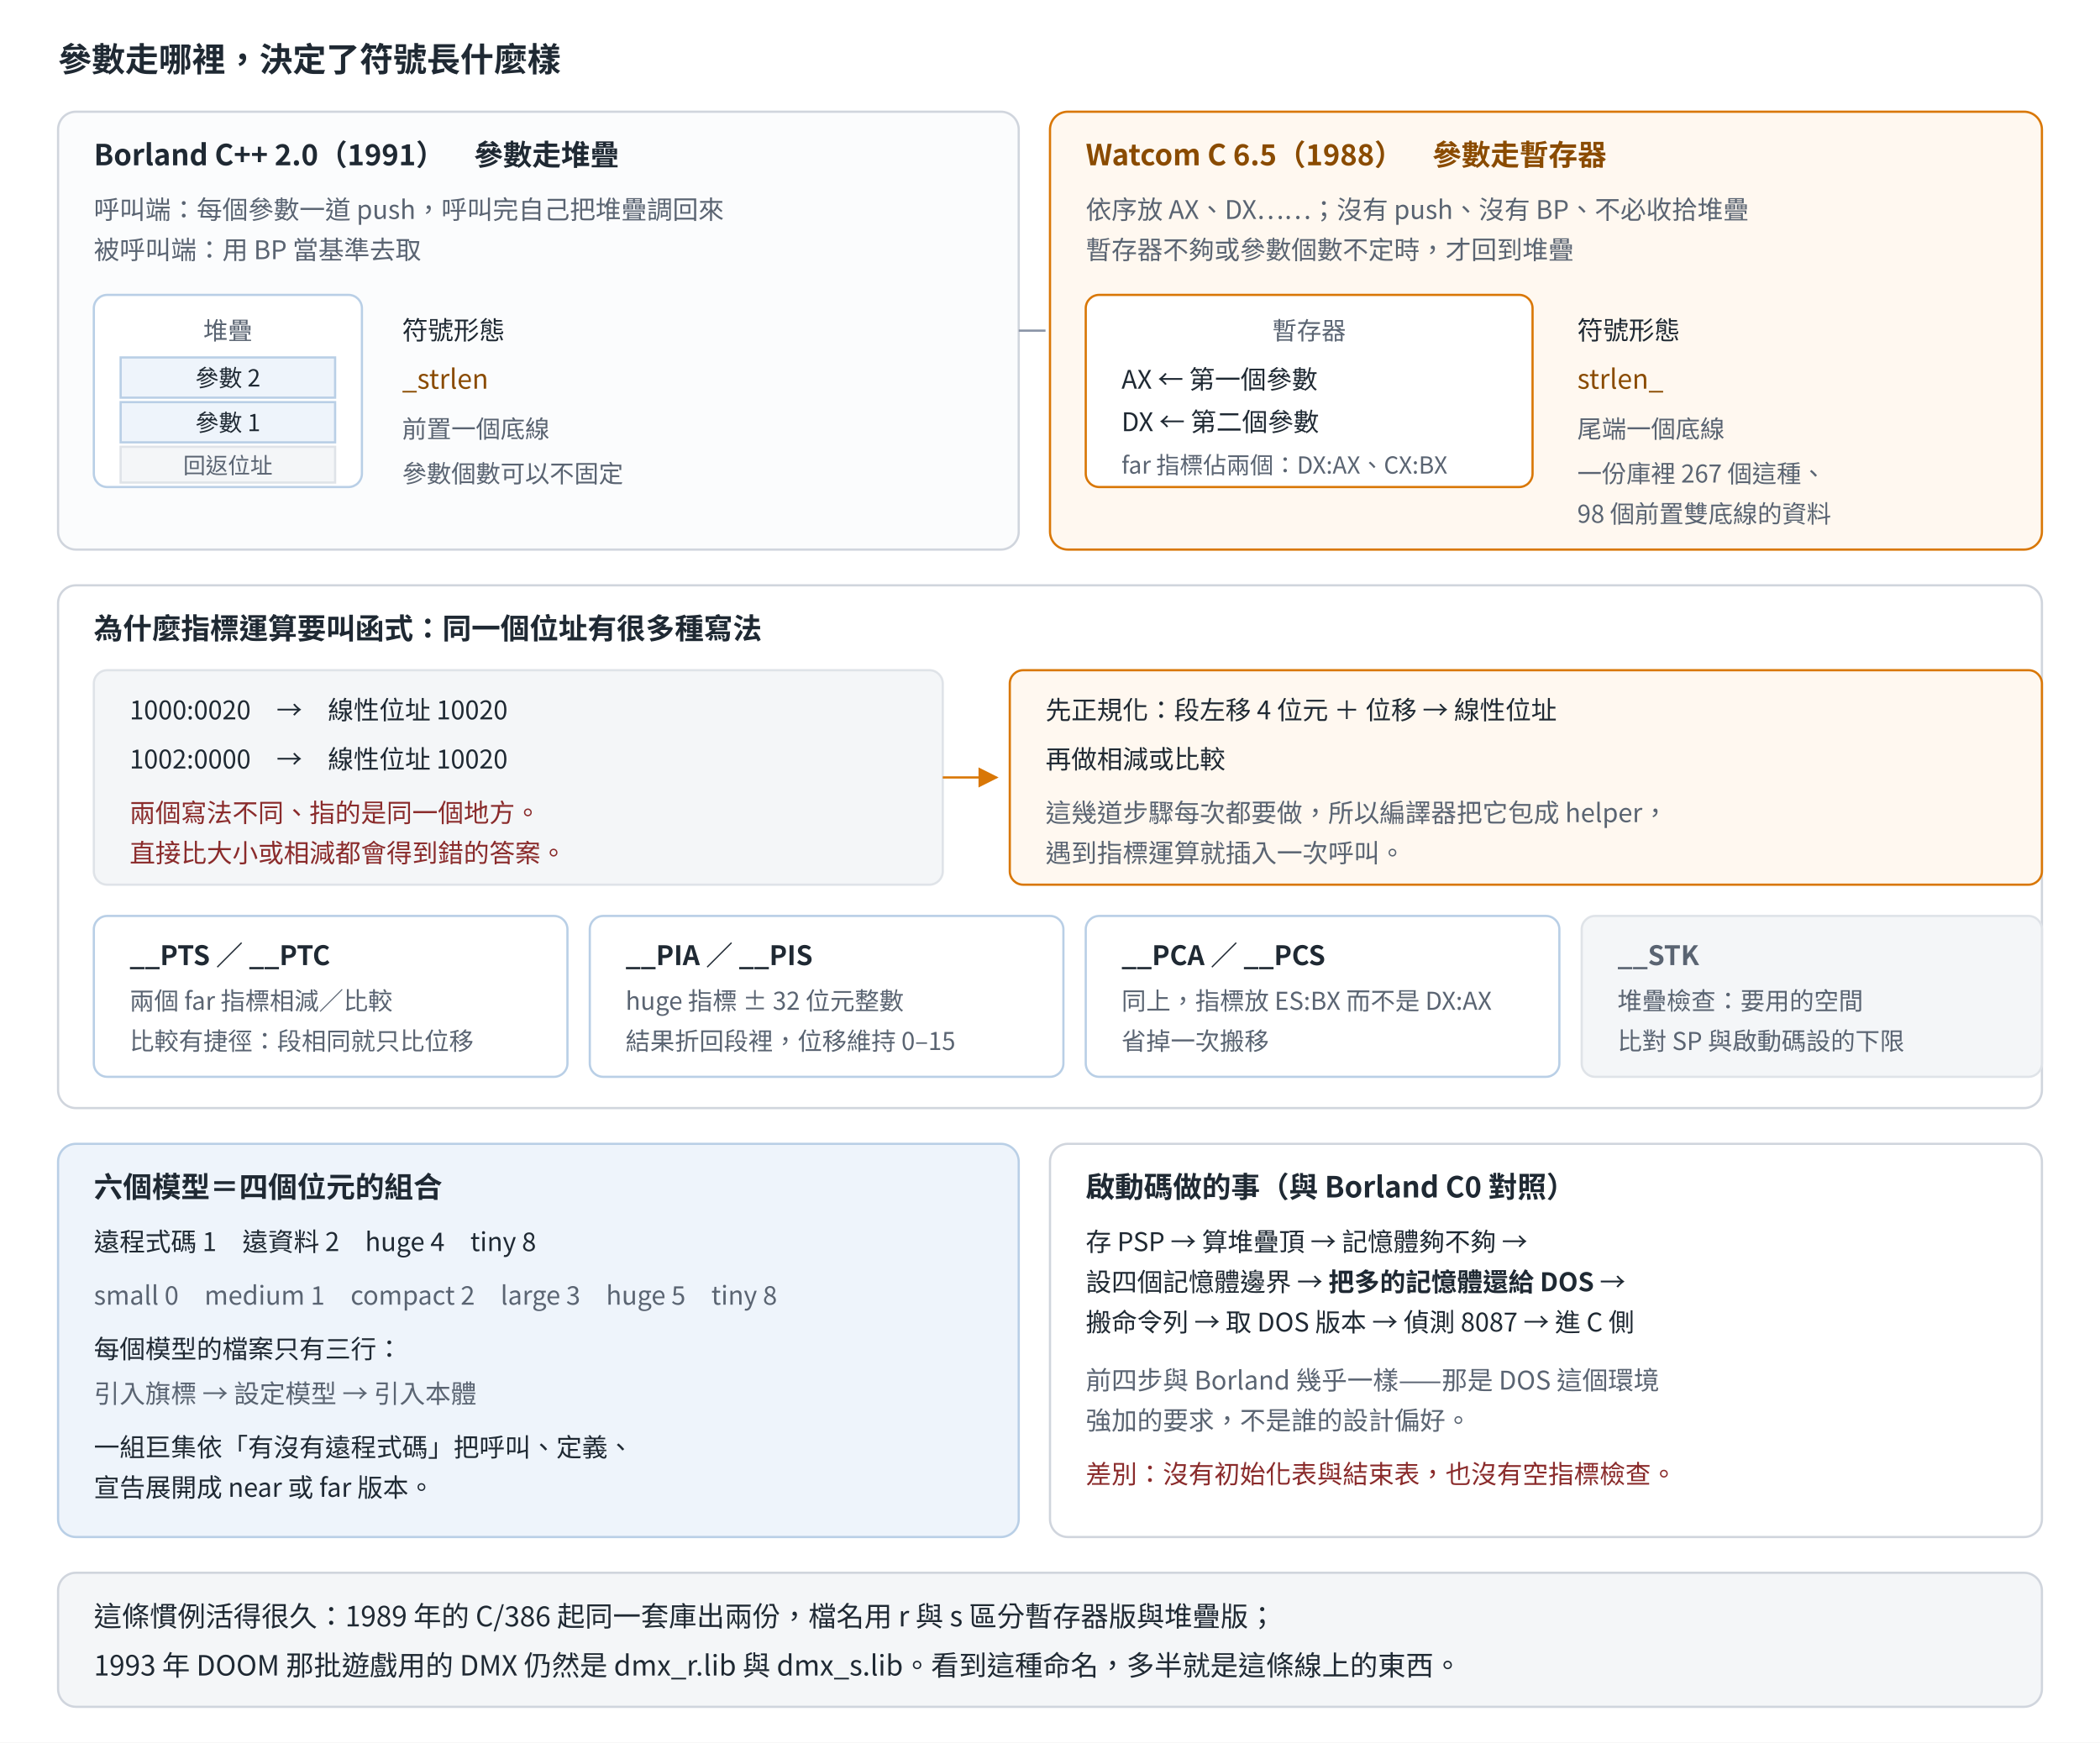
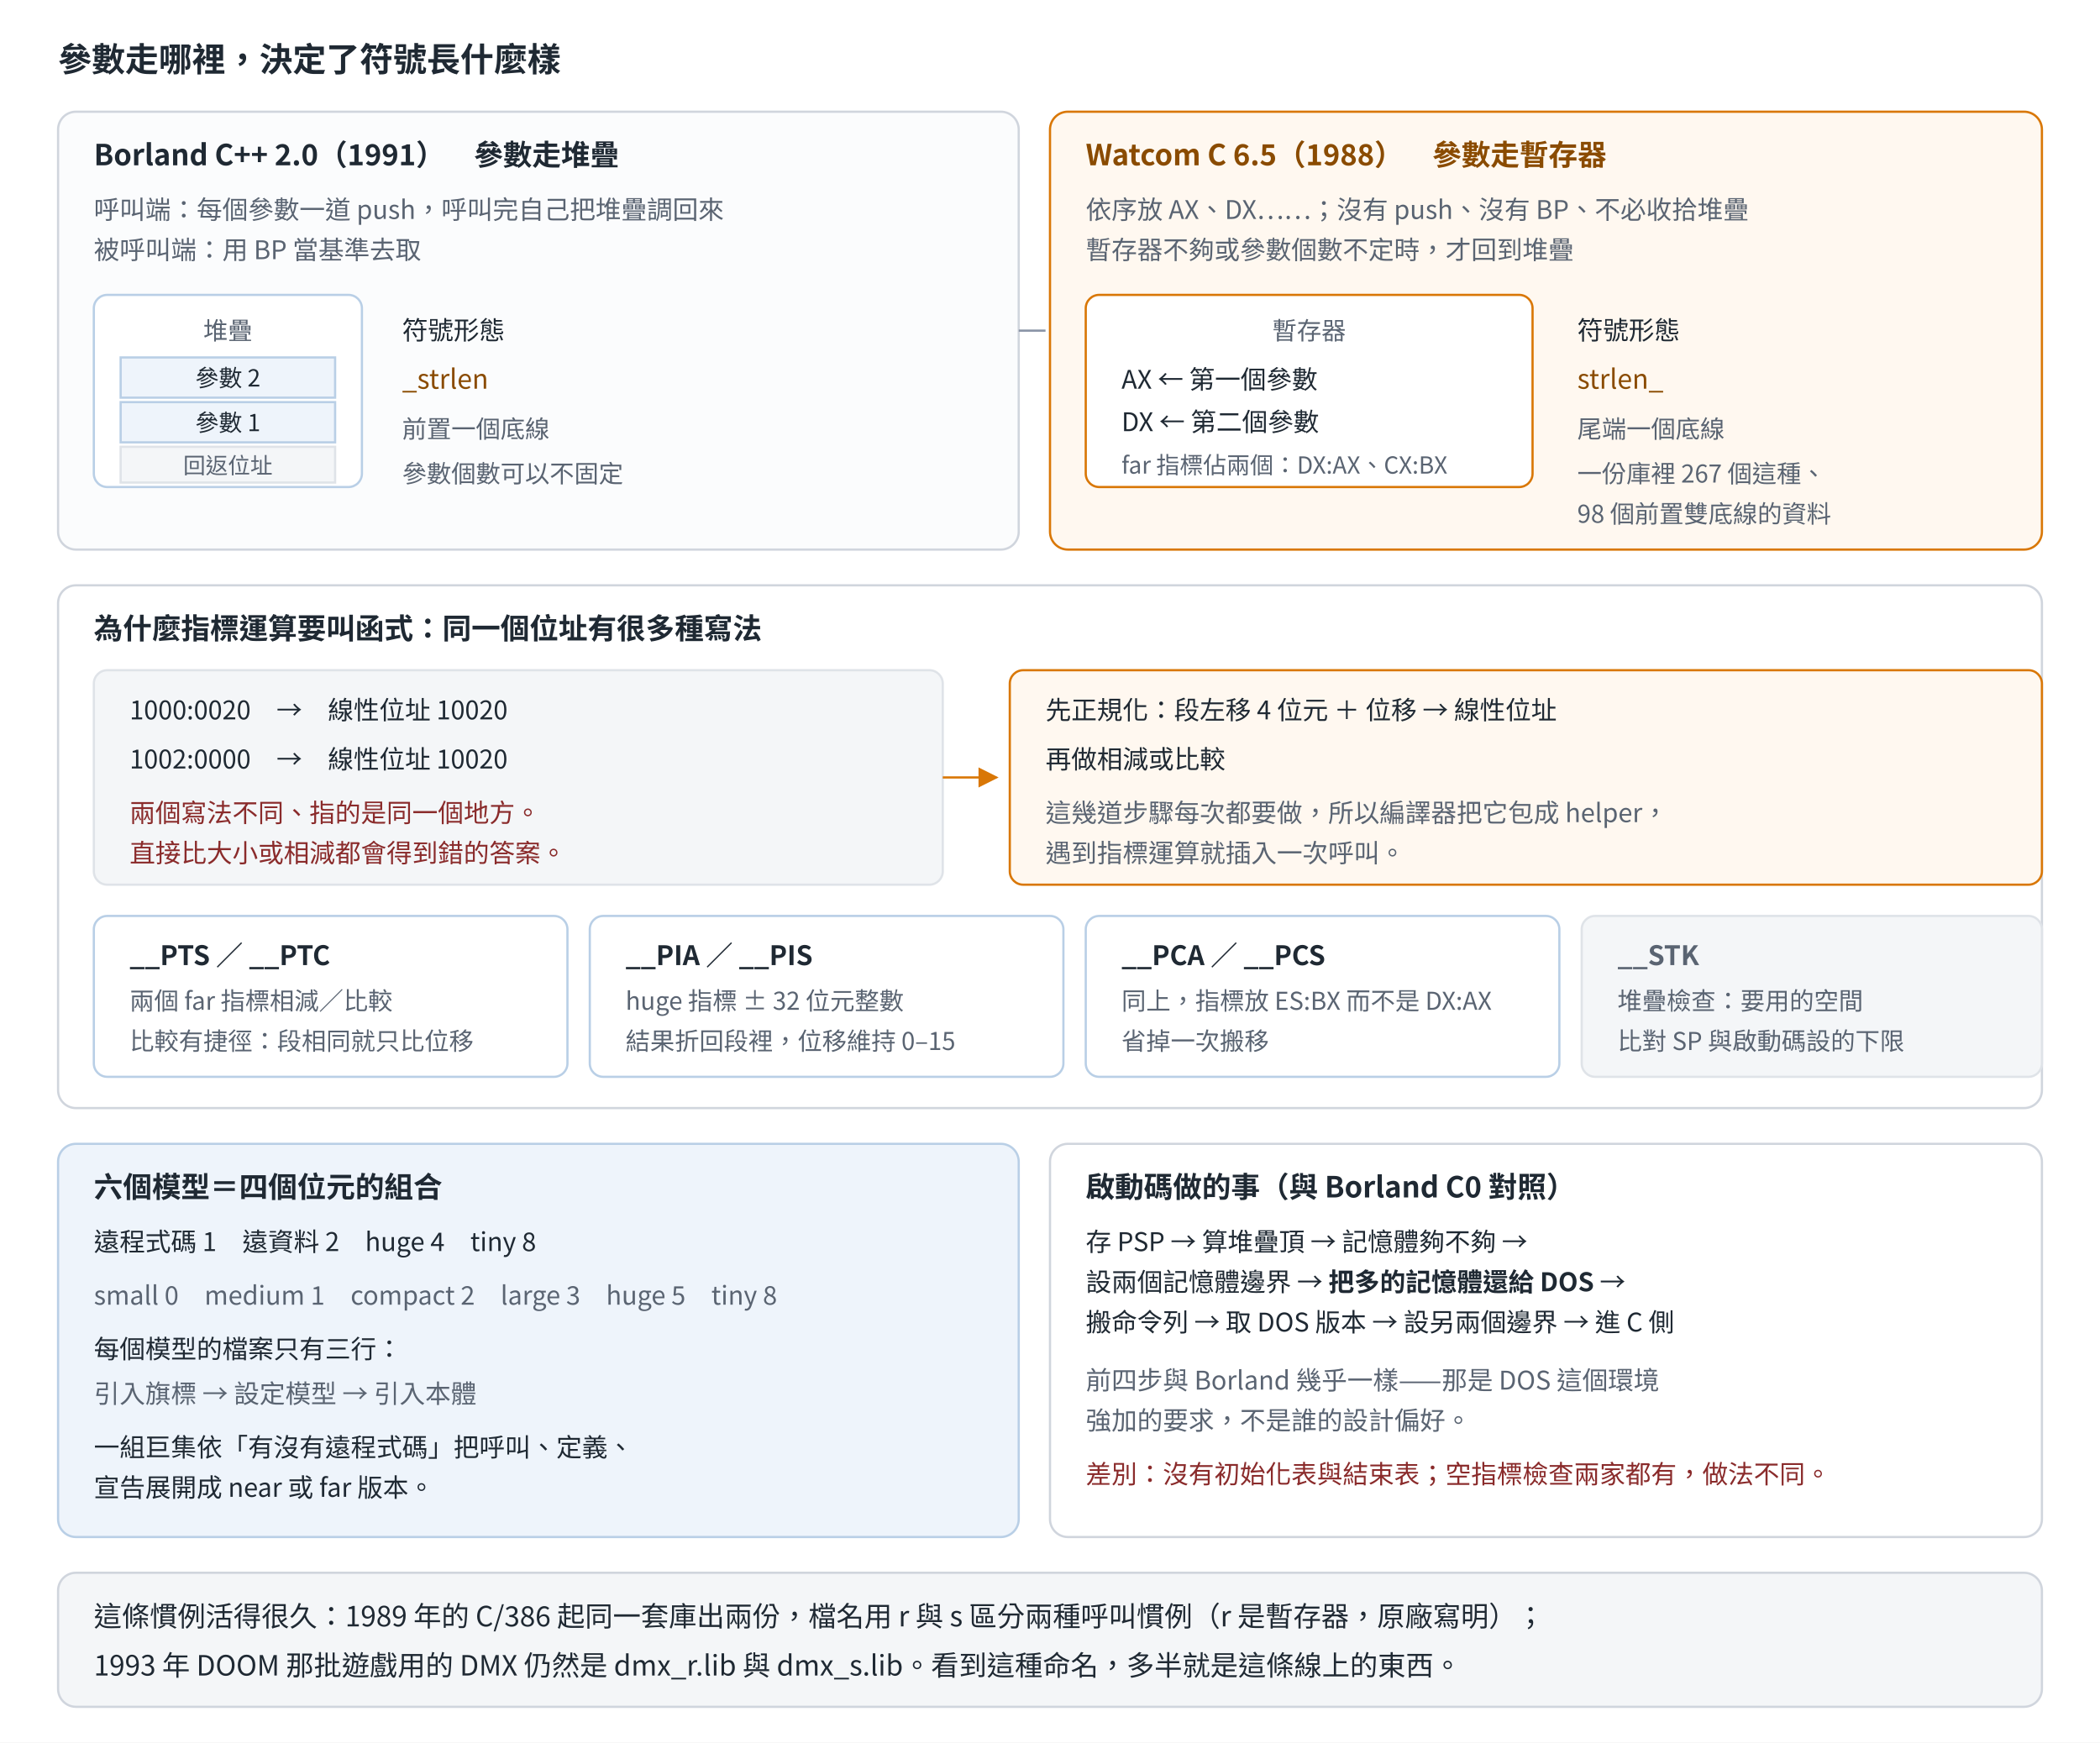
<svg xmlns="http://www.w3.org/2000/svg" width="940" height="780" viewBox="0 0 940 780" font-family="'Noto Sans CJK TC','PingFang TC','Microsoft JhengHei',sans-serif">
  <rect width="940" height="780" fill="#ffffff" />
  <defs>
    <marker id="w1" markerWidth="9" markerHeight="9" refX="8" refY="4.5" orient="auto">
      <path d="M0,0 L9,4.5 L0,9 z" fill="#8a94a6" />
    </marker>
    <marker id="w2" markerWidth="9" markerHeight="9" refX="8" refY="4.5" orient="auto">
      <path d="M0,0 L9,4.5 L0,9 z" fill="#d97706" />
    </marker>
  </defs>
  <text x="26" y="32" font-size="15" font-weight="bold" fill="#1f2933">參數走哪裡，決定了符號長什麼樣</text>
  <rect x="26" y="50" width="430" height="196" rx="8" fill="#fbfcfd" stroke="#d0d5dd" />
  <text x="42" y="74" font-size="13" font-weight="bold" fill="#1f2933">Borland C++ 2.0（1991）　參數走堆疊</text>
  <text x="42" y="98" font-size="11.5" fill="#5a6472">呼叫端：每個參數一道 push，呼叫完自己把堆疊調回來</text>
  <text x="42" y="116" font-size="11.5" fill="#5a6472">被呼叫端：用 BP 當基準去取</text>
  <rect x="42" y="132" width="120" height="86" rx="6" fill="#ffffff" stroke="#b9cfe6" />
  <text x="102" y="152" text-anchor="middle" font-size="11" fill="#5a6472">堆疊</text>
  <rect x="54" y="160" width="96" height="18" fill="#eef4fb" stroke="#b9cfe6" />
  <text x="102" y="173" text-anchor="middle" font-size="10.5" fill="#1f2933">參數 2</text>
  <rect x="54" y="180" width="96" height="18" fill="#eef4fb" stroke="#b9cfe6" />
  <text x="102" y="193" text-anchor="middle" font-size="10.5" fill="#1f2933">參數 1</text>
  <rect x="54" y="200" width="96" height="16" fill="#f4f6f8" stroke="#dfe3e8" />
  <text x="102" y="212" text-anchor="middle" font-size="10" fill="#5a6472">回返位址</text>
  <text x="180" y="152" font-size="11.5" fill="#1f2933">符號形態</text>
  <text x="180" y="174" font-size="12" fill="#8a4b00">_strlen</text>
  <text x="180" y="196" font-size="11" fill="#5a6472">前置一個底線</text>
  <text x="180" y="216" font-size="11" fill="#5a6472">參數個數可以不固定</text>
  <rect x="470" y="50" width="444" height="196" rx="8" fill="#fff8f0" stroke="#d97706" />
  <text x="486" y="74" font-size="13" font-weight="bold" fill="#8a4b00">Watcom C 6.5（1988）　參數走暫存器</text>
  <text x="486" y="98" font-size="11.5" fill="#5a6472">依序放 AX、DX⋯⋯；沒有 push、沒有 BP、不必收拾堆疊</text>
  <text x="486" y="116" font-size="11.5" fill="#5a6472">暫存器不夠或參數個數不定時，才回到堆疊</text>
  <rect x="486" y="132" width="200" height="86" rx="6" fill="#ffffff" stroke="#d97706" />
  <text x="586" y="152" text-anchor="middle" font-size="11" fill="#5a6472">暫存器</text>
  <text x="502" y="174" font-size="11.5" fill="#1f2933">AX ← 第一個參數</text>
  <text x="502" y="193" font-size="11.5" fill="#1f2933">DX ← 第二個參數</text>
  <text x="502" y="212" font-size="10.5" fill="#5a6472">far 指標佔兩個：DX:AX、CX:BX</text>
  <text x="706" y="152" font-size="11.5" fill="#1f2933">符號形態</text>
  <text x="706" y="174" font-size="12" fill="#8a4b00">strlen_</text>
  <text x="706" y="196" font-size="11" fill="#5a6472">尾端一個底線</text>
  <text x="706" y="216" font-size="11" fill="#5a6472">一份庫裡 267 個這種、</text>
  <text x="706" y="234" font-size="11" fill="#5a6472">98 個前置雙底線的資料</text>
  <path d="M456,148 L468,148" stroke="#8a94a6" fill="none" />
  <rect x="26" y="262" width="888" height="234" rx="8" fill="#ffffff" stroke="#d0d5dd" />
  <text x="42" y="286" font-size="13" font-weight="bold" fill="#1f2933">為什麼指標運算要叫函式：同一個位址有很多種寫法</text>
  <rect x="42" y="300" width="380" height="96" rx="6" fill="#f4f6f8" stroke="#dfe3e8" />
  <text x="58" y="322" font-size="11.5" fill="#1f2933">1000:0020　→　線性位址 10020</text>
  <text x="58" y="344" font-size="11.5" fill="#1f2933">1002:0000　→　線性位址 10020</text>
  <text x="58" y="368" font-size="11.5" fill="#8a2b2b">兩個寫法不同、指的是同一個地方。</text>
  <text x="58" y="386" font-size="11.5" fill="#8a2b2b">直接比大小或相減都會得到錯的答案。</text>
  <path d="M422,348 L446,348" stroke="#d97706" fill="none" marker-end="url(#w2)" />
  <rect x="452" y="300" width="462" height="96" rx="6" fill="#fff8f0" stroke="#d97706" />
  <text x="468" y="322" font-size="11.5" fill="#1f2933">先正規化：段左移 4 位元 ＋ 位移 → 線性位址</text>
  <text x="468" y="344" font-size="11.5" fill="#1f2933">再做相減或比較</text>
  <text x="468" y="368" font-size="11.5" fill="#5a6472">這幾道步驟每次都要做，所以編譯器把它包成 helper，</text>
  <text x="468" y="386" font-size="11.5" fill="#5a6472">遇到指標運算就插入一次呼叫。</text>
  <rect x="42" y="410" width="212" height="72" rx="6" fill="#ffffff" stroke="#b9cfe6" />
  <text x="58" y="432" font-size="12" font-weight="bold" fill="#1f2933">__PTS ／ __PTC</text>
  <text x="58" y="452" font-size="11" fill="#5a6472">兩個 far 指標相減／比較</text>
  <text x="58" y="470" font-size="11" fill="#5a6472">比較有捷徑：段相同就只比位移</text>
  <rect x="264" y="410" width="212" height="72" rx="6" fill="#ffffff" stroke="#b9cfe6" />
  <text x="280" y="432" font-size="12" font-weight="bold" fill="#1f2933">__PIA ／ __PIS</text>
  <text x="280" y="452" font-size="11" fill="#5a6472">huge 指標 ± 32 位元整數</text>
  <text x="280" y="470" font-size="11" fill="#5a6472">結果折回段裡，位移維持 0–15</text>
  <rect x="486" y="410" width="212" height="72" rx="6" fill="#ffffff" stroke="#b9cfe6" />
  <text x="502" y="432" font-size="12" font-weight="bold" fill="#1f2933">__PCA ／ __PCS</text>
  <text x="502" y="452" font-size="11" fill="#5a6472">同上，指標放 ES:BX 而不是 DX:AX</text>
  <text x="502" y="470" font-size="11" fill="#5a6472">省掉一次搬移</text>
  <rect x="708" y="410" width="206" height="72" rx="6" fill="#f4f6f8" stroke="#dfe3e8" />
  <text x="724" y="432" font-size="12" font-weight="bold" fill="#5a6472">__STK</text>
  <text x="724" y="452" font-size="11" fill="#5a6472">堆疊檢查：要用的空間</text>
  <text x="724" y="470" font-size="11" fill="#5a6472">比對 SP 與啟動碼設的下限</text>
  <rect x="26" y="512" width="430" height="176" rx="8" fill="#eef4fb" stroke="#b9cfe6" />
  <text x="42" y="536" font-size="13" font-weight="bold" fill="#1f2933">六個模型＝四個位元的組合</text>
  <text x="42" y="560" font-size="11.5" fill="#1f2933">遠程式碼 1　遠資料 2　huge 4　tiny 8</text>
  <text x="42" y="584" font-size="11.5" fill="#5a6472">small 0　medium 1　compact 2　large 3　huge 5　tiny 8</text>
  <text x="42" y="608" font-size="11.5" fill="#1f2933">每個模型的檔案只有三行：</text>
  <text x="42" y="628" font-size="11.5" fill="#5a6472">引入旗標 → 設定模型 → 引入本體</text>
  <text x="42" y="652" font-size="11.5" fill="#1f2933">一組巨集依「有沒有遠程式碼」把呼叫、定義、</text>
  <text x="42" y="670" font-size="11.5" fill="#1f2933">宣告展開成 near 或 far 版本。</text>
  <rect x="470" y="512" width="444" height="176" rx="8" fill="#ffffff" stroke="#d0d5dd" />
  <text x="486" y="536" font-size="13" font-weight="bold" fill="#1f2933">啟動碼做的事（與 Borland C0 對照）</text>
  <text x="486" y="560" font-size="11.5" fill="#1f2933">存 PSP → 算堆疊頂 → 記憶體夠不夠 →</text>
-   <text x="486" y="578" font-size="11.5" fill="#1f2933">設四個記憶體邊界 → <tspan font-weight="bold">把多的記憶體還給 DOS</tspan> →</text>
-   <text x="486" y="596" font-size="11.5" fill="#1f2933">搬命令列 → 取 DOS 版本 → 偵測 8087 → 進 C 側</text>
+   <text x="486" y="578" font-size="11.5" fill="#1f2933">設兩個記憶體邊界 → <tspan font-weight="bold">把多的記憶體還給 DOS</tspan> →</text>
+   <text x="486" y="596" font-size="11.5" fill="#1f2933">搬命令列 → 取 DOS 版本 → 設另兩個邊界 → 進 C 側</text>
  <text x="486" y="622" font-size="11.5" fill="#5a6472">前四步與 Borland 幾乎一樣——那是 DOS 這個環境</text>
  <text x="486" y="640" font-size="11.5" fill="#5a6472">強加的要求，不是誰的設計偏好。</text>
-   <text x="486" y="664" font-size="11.5" fill="#8a2b2b">差別：沒有初始化表與結束表，也沒有空指標檢查。</text>
+   <text x="486" y="664" font-size="11.5" fill="#8a2b2b">差別：沒有初始化表與結束表；空指標檢查兩家都有，做法不同。</text>
  <rect x="26" y="704" width="888" height="60" rx="8" fill="#f4f6f8" stroke="#d0d5dd" />
-   <text x="42" y="728" font-size="12.5" fill="#1f2933">這條慣例活得很久：1989 年的 C/386 起同一套庫出兩份，檔名用 r 與 s 區分暫存器版與堆疊版；</text>
+   <text x="42" y="728" font-size="12.5" fill="#1f2933">這條慣例活得很久：1989 年的 C/386 起同一套庫出兩份，檔名用 r 與 s 區分兩種呼叫慣例（r 是暫存器，原廠寫明）；</text>
  <text x="42" y="750" font-size="12.5" fill="#1f2933">1993 年 DOOM 那批遊戲用的 DMX 仍然是 dmx_r.lib 與 dmx_s.lib。看到這種命名，多半就是這條線上的東西。</text>
</svg>
